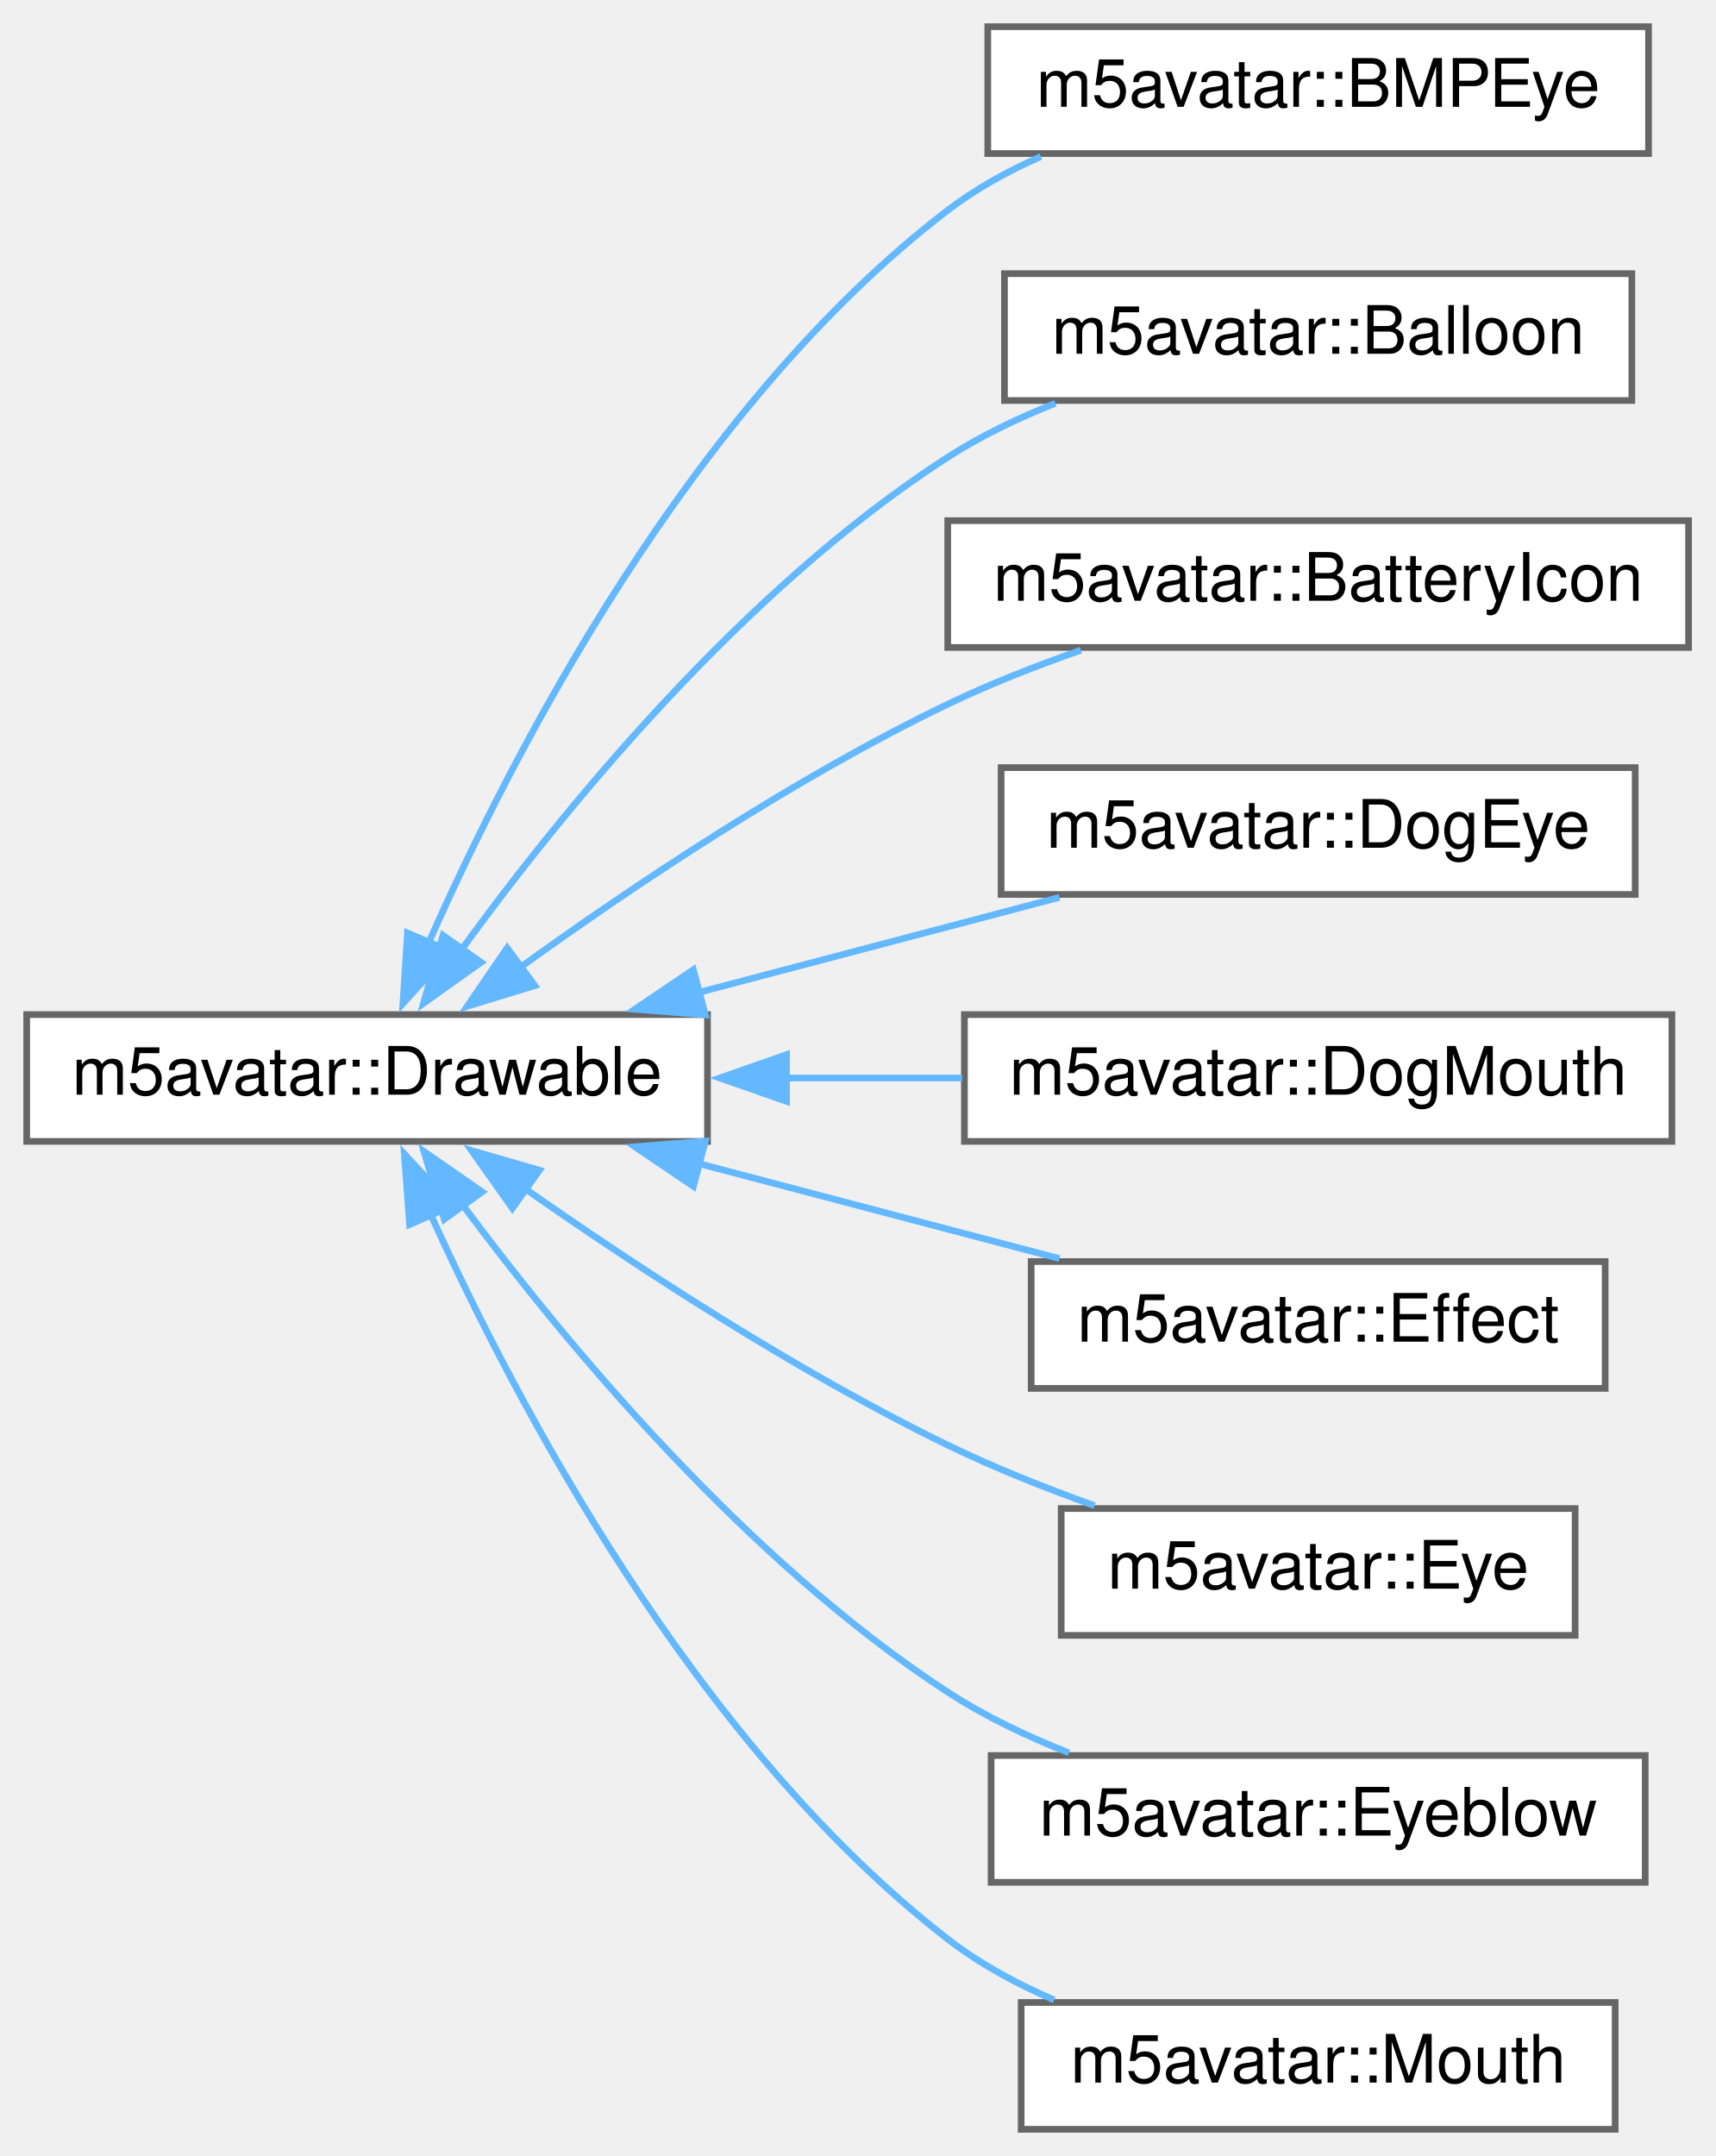
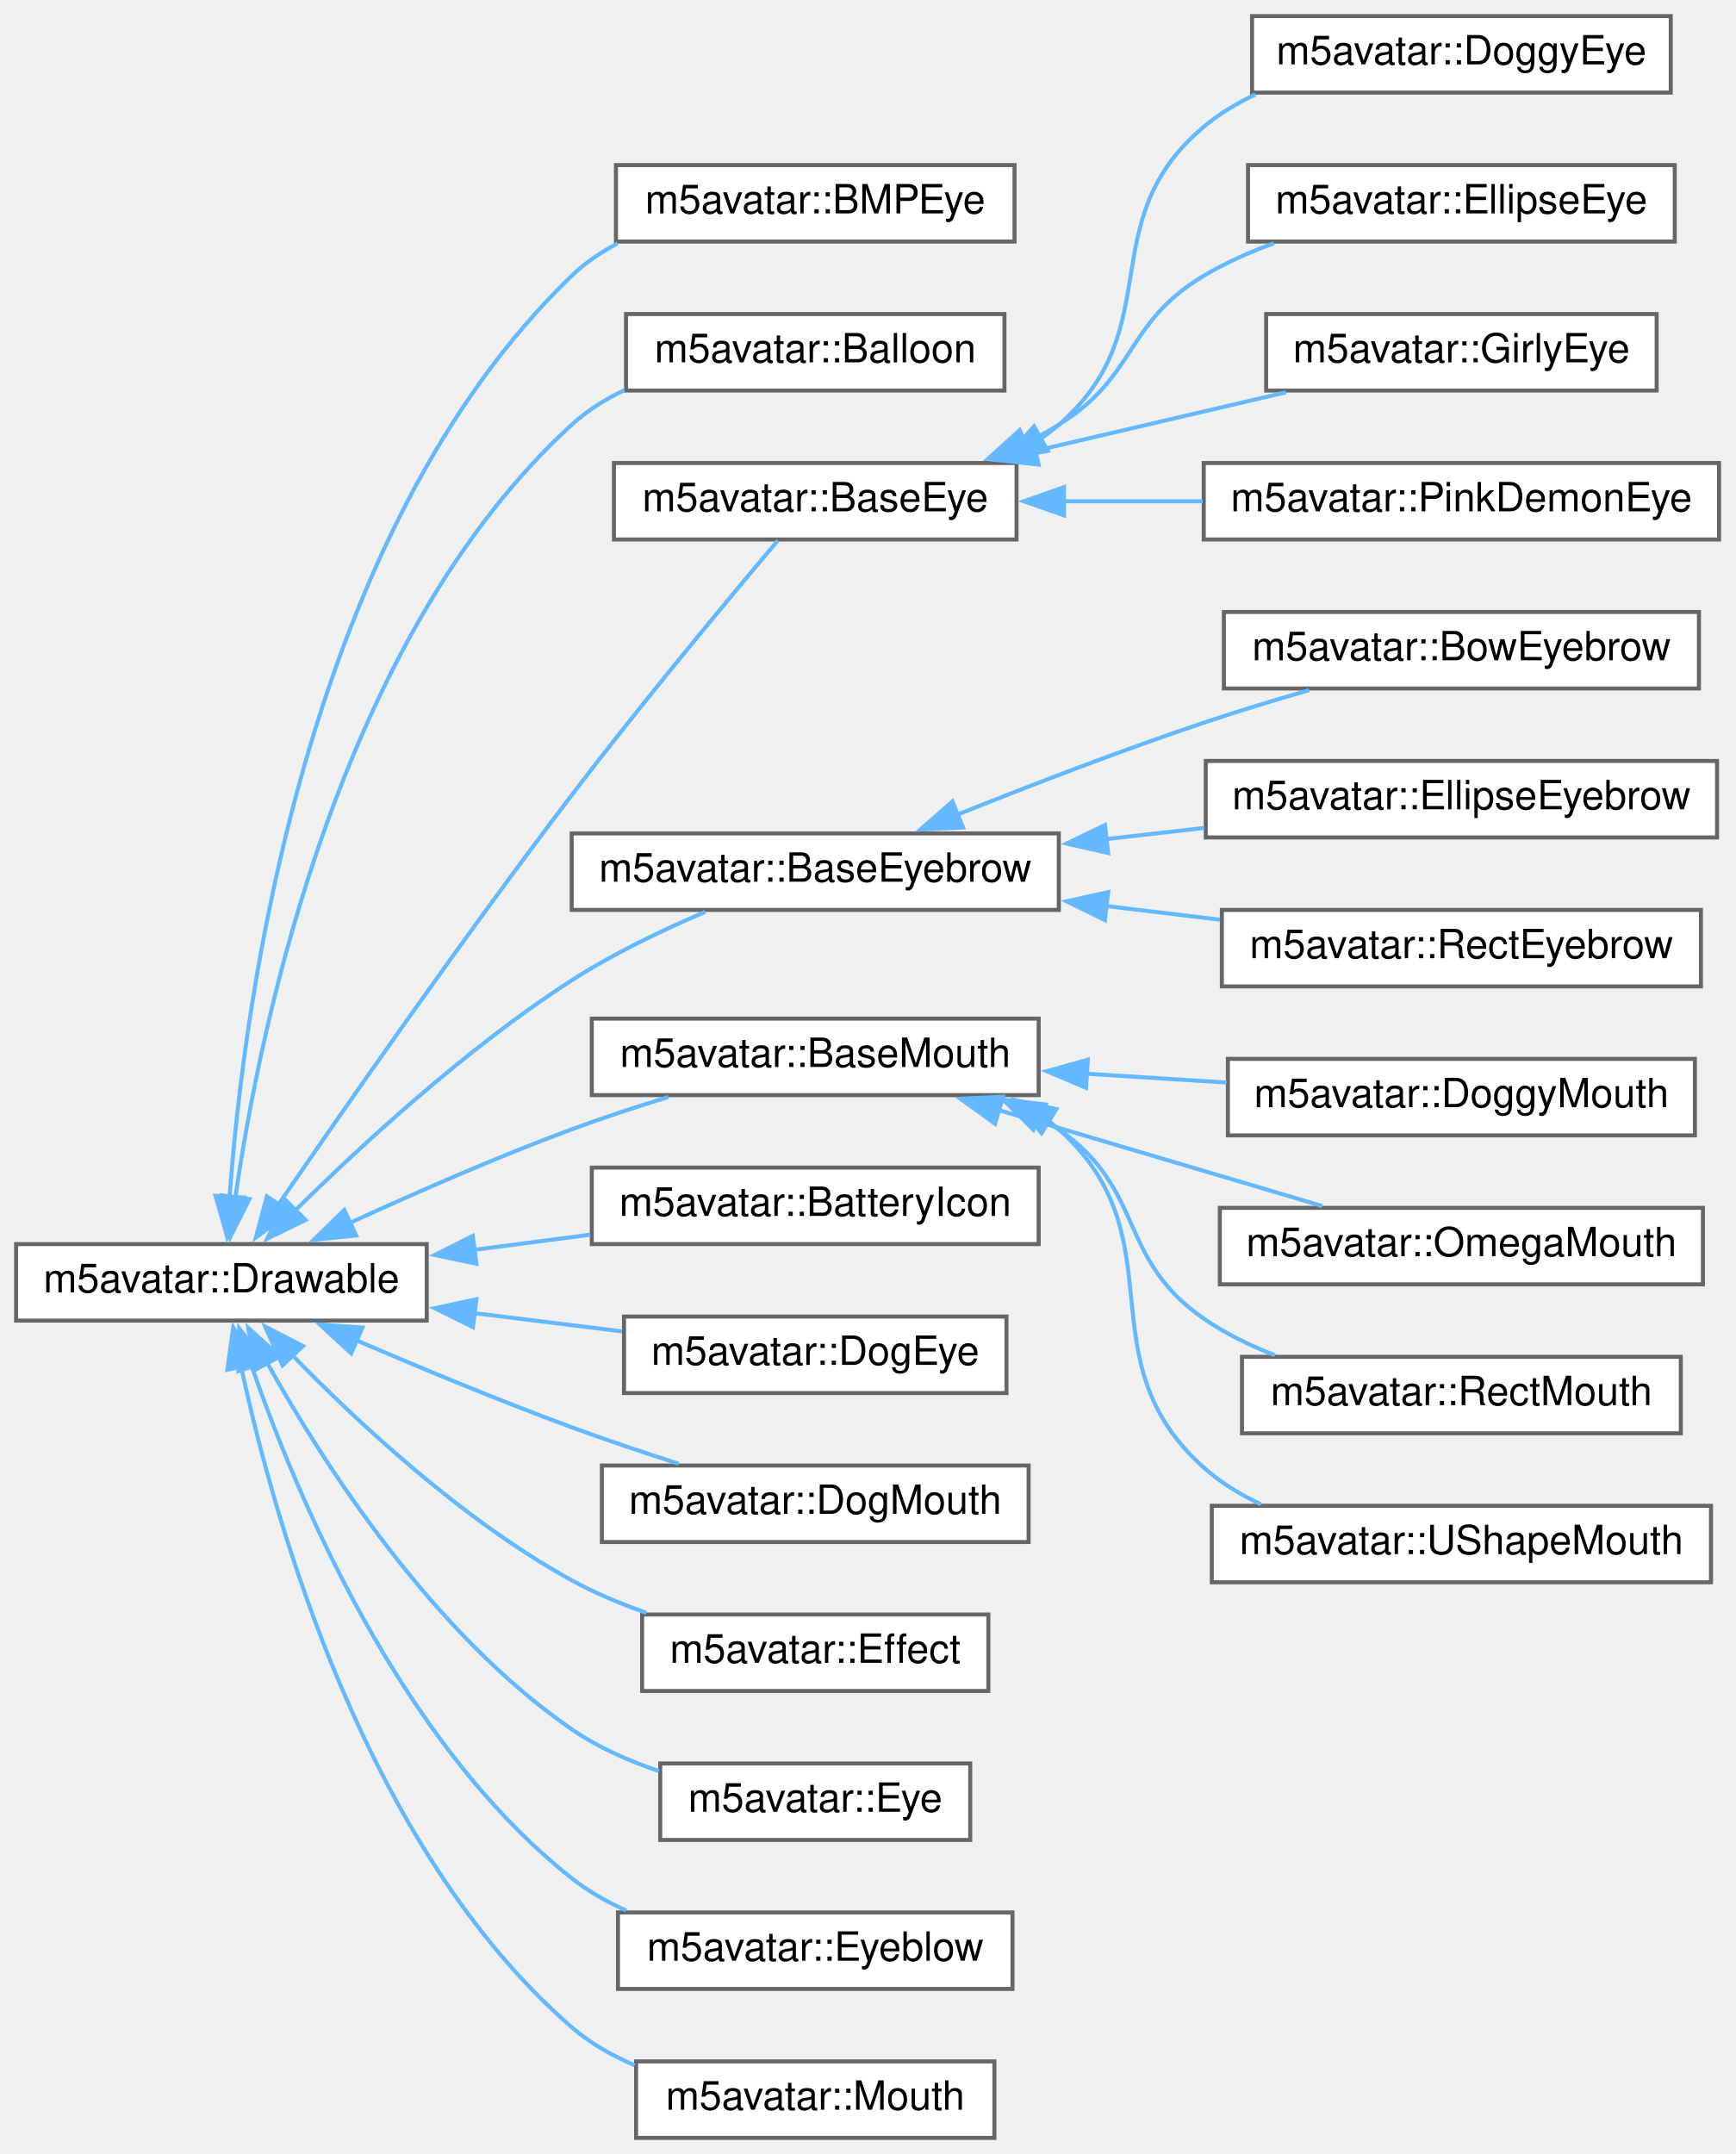
- <svg xmlns="http://www.w3.org/2000/svg" xmlns:xlink="http://www.w3.org/1999/xlink" width="257pt" height="323pt" viewBox="0.00 0.00 257.00 323.00">
-   <g id="graph0" class="graph" transform="scale(1 1) rotate(0) translate(4 319)">
+ <svg xmlns="http://www.w3.org/2000/svg" xmlns:xlink="http://www.w3.org/1999/xlink" width="431pt" height="535pt" viewBox="0.00 0.00 431.00 535.00">
+   <g id="graph0" class="graph" transform="scale(1 1) rotate(0) translate(4 531)">
    <g id="node1" class="node">
      <g id="a_node1">
        <a xlink:href="classm5avatar_1_1_drawable.html" target="_top" xlink:title=" ">
-           <polygon fill="white" stroke="#666666" points="102,-167 0,-167 0,-148 102,-148 102,-167" />
-           <text text-anchor="middle" x="51" y="-155" font-family="Helvetica,sans-Serif" font-size="10.00">m5avatar::Drawable</text>
+           <polygon fill="white" stroke="#666666" points="102,-222 0,-222 0,-203 102,-203 102,-222" />
+           <text text-anchor="middle" x="51" y="-210" font-family="Helvetica,sans-Serif" font-size="10.00">m5avatar::Drawable</text>
        </a>
      </g>
    </g>
    <g id="node2" class="node">
      <g id="a_node2">
        <a xlink:href="classm5avatar_1_1_b_m_p_eye.html" target="_top" xlink:title=" ">
-           <polygon fill="white" stroke="#666666" points="243,-315 144,-315 144,-296 243,-296 243,-315" />
-           <text text-anchor="middle" x="193.5" y="-303" font-family="Helvetica,sans-Serif" font-size="10.00">m5avatar::BMPEye</text>
+           <polygon fill="white" stroke="#666666" points="248,-490 149,-490 149,-471 248,-471 248,-490" />
+           <text text-anchor="middle" x="198.5" y="-478" font-family="Helvetica,sans-Serif" font-size="10.00">m5avatar::BMPEye</text>
        </a>
      </g>
    </g>
    <g id="edge1" class="edge">
-       <path fill="none" stroke="#63b8ff" d="M60.15,-177.58C72.72,-206.07 99.45,-258.03 138,-287.5 142.2,-290.71 146.99,-293.36 151.96,-295.55" />
-       <polygon fill="#63b8ff" stroke="#63b8ff" points="63.49,-176.49 56.37,-168.66 57.05,-179.23 63.49,-176.49" />
+       <path fill="none" stroke="#63b8ff" d="M53.02,-233.58C56.49,-281.34 71.68,-398.63 138,-462.5 141.34,-465.72 145.24,-468.36 149.41,-470.54" />
+       <polygon fill="#63b8ff" stroke="#63b8ff" points="56.53,-233.57 52.43,-223.8 49.54,-233.99 56.53,-233.57" />
    </g>
    <g id="node3" class="node">
      <g id="a_node3">
        <a xlink:href="classm5avatar_1_1_balloon.html" target="_top" xlink:title=" ">
-           <polygon fill="white" stroke="#666666" points="240.5,-278 146.5,-278 146.5,-259 240.5,-259 240.5,-278" />
-           <text text-anchor="middle" x="193.5" y="-266" font-family="Helvetica,sans-Serif" font-size="10.00">m5avatar::Balloon</text>
+           <polygon fill="white" stroke="#666666" points="245.5,-453 151.5,-453 151.5,-434 245.5,-434 245.5,-453" />
+           <text text-anchor="middle" x="198.5" y="-441" font-family="Helvetica,sans-Serif" font-size="10.00">m5avatar::Balloon</text>
        </a>
      </g>
    </g>
    <g id="edge2" class="edge">
-       <path fill="none" stroke="#63b8ff" d="M65.07,-176.63C80.3,-197.56 107.33,-230.76 138,-250.5 142.94,-253.68 148.5,-256.35 154.13,-258.58" />
-       <polygon fill="#63b8ff" stroke="#63b8ff" points="68.08,-174.83 59.45,-168.69 62.37,-178.87 68.08,-174.83" />
+       <path fill="none" stroke="#63b8ff" d="M54.47,-233.59C60.59,-276.17 80.37,-372.84 138,-425.5 141.82,-428.99 146.31,-431.81 151.06,-434.08" />
+       <polygon fill="#63b8ff" stroke="#63b8ff" points="57.95,-233.18 53.18,-223.72 51.01,-234.09 57.95,-233.18" />
    </g>
    <g id="node4" class="node">
      <g id="a_node4">
+         <a xlink:href="classm5avatar_1_1_base_eye.html" target="_top" xlink:title=" ">
+           <polygon fill="white" stroke="#666666" points="248.5,-416 148.5,-416 148.5,-397 248.5,-397 248.5,-416" />
+           <text text-anchor="middle" x="198.5" y="-404" font-family="Helvetica,sans-Serif" font-size="10.00">m5avatar::BaseEye</text>
+         </a>
+       </g>
+     </g>
+     <g id="edge3" class="edge">
+       <path fill="none" stroke="#63b8ff" d="M65.14,-231.81C81.69,-255.93 111.2,-298.32 138,-333.5 155.63,-356.65 177.51,-382.9 189.21,-396.75" />
+       <polygon fill="#63b8ff" stroke="#63b8ff" points="68.08,-229.91 59.55,-223.63 62.3,-233.86 68.08,-229.91" />
+     </g>
+     <g id="node9" class="node">
+       <g id="a_node9">
+         <a xlink:href="classm5avatar_1_1_base_eyebrow.html" target="_top" xlink:title=" ">
+           <polygon fill="white" stroke="#666666" points="259,-324 138,-324 138,-305 259,-305 259,-324" />
+           <text text-anchor="middle" x="198.5" y="-312" font-family="Helvetica,sans-Serif" font-size="10.00">m5avatar::BaseEyebrow</text>
+         </a>
+       </g>
+     </g>
+     <g id="edge8" class="edge">
+       <path fill="none" stroke="#63b8ff" d="M69,-230.02C85.53,-246.37 111.89,-270.71 138,-287.5 148.3,-294.13 160.5,-299.97 171.17,-304.51" />
+       <polygon fill="#63b8ff" stroke="#63b8ff" points="71.9,-227.98 62.37,-223.35 66.94,-232.92 71.9,-227.98" />
+     </g>
+     <g id="node13" class="node">
+       <g id="a_node13">
+         <a xlink:href="classm5avatar_1_1_base_mouth.html" target="_top" xlink:title=" ">
+           <polygon fill="white" stroke="#666666" points="254,-278 143,-278 143,-259 254,-259 254,-278" />
+           <text text-anchor="middle" x="198.5" y="-266" font-family="Helvetica,sans-Serif" font-size="10.00">m5avatar::BaseMouth</text>
+         </a>
+       </g>
+     </g>
+     <g id="edge12" class="edge">
+       <path fill="none" stroke="#63b8ff" d="M82.58,-227.1C98.84,-234.59 119.29,-243.57 138,-250.5 145.69,-253.35 154.06,-256.09 162.03,-258.54" />
+       <polygon fill="#63b8ff" stroke="#63b8ff" points="84.48,-224.13 73.93,-223.08 81.52,-230.47 84.48,-224.13" />
+     </g>
+     <g id="node18" class="node">
+       <g id="a_node18">
        <a xlink:href="classm5avatar_1_1_battery_icon.html" target="_top" xlink:title=" ">
-           <polygon fill="white" stroke="#666666" points="249,-241 138,-241 138,-222 249,-222 249,-241" />
-           <text text-anchor="middle" x="193.5" y="-229" font-family="Helvetica,sans-Serif" font-size="10.00">m5avatar::BatteryIcon</text>
-         </a>
-       </g>
-     </g>
-     <g id="edge3" class="edge">
-       <path fill="none" stroke="#63b8ff" d="M73.78,-173.95C90.63,-186.1 114.91,-202.4 138,-213.5 144.29,-216.52 151.21,-219.24 157.95,-221.59" />
-       <polygon fill="#63b8ff" stroke="#63b8ff" points="76.13,-171.34 66,-168.24 71.99,-176.98 76.13,-171.34" />
+           <polygon fill="white" stroke="#666666" points="254,-241 143,-241 143,-222 254,-222 254,-241" />
+           <text text-anchor="middle" x="198.5" y="-229" font-family="Helvetica,sans-Serif" font-size="10.00">m5avatar::BatteryIcon</text>
+         </a>
+       </g>
+     </g>
+     <g id="edge17" class="edge">
+       <path fill="none" stroke="#63b8ff" d="M113.63,-220.55C123.27,-221.81 133.17,-223.1 142.64,-224.34" />
+       <polygon fill="#63b8ff" stroke="#63b8ff" points="114.35,-217.11 103.98,-219.29 113.44,-224.05 114.35,-217.11" />
+     </g>
+     <g id="node19" class="node">
+       <g id="a_node19">
+         <a xlink:href="classm5avatar_1_1_dog_eye.html" target="_top" xlink:title=" ">
+           <polygon fill="white" stroke="#666666" points="246,-204 151,-204 151,-185 246,-185 246,-204" />
+           <text text-anchor="middle" x="198.5" y="-192" font-family="Helvetica,sans-Serif" font-size="10.00">m5avatar::DogEye</text>
+         </a>
+       </g>
+     </g>
+     <g id="edge18" class="edge">
+       <path fill="none" stroke="#63b8ff" d="M113.65,-204.87C126,-203.35 138.78,-201.76 150.53,-200.31" />
+       <polygon fill="#63b8ff" stroke="#63b8ff" points="113.48,-201.37 103.98,-206.07 114.34,-208.31 113.48,-201.37" />
+     </g>
+     <g id="node20" class="node">
+       <g id="a_node20">
+         <a xlink:href="classm5avatar_1_1_dog_mouth.html" target="_top" xlink:title=" ">
+           <polygon fill="white" stroke="#666666" points="251.5,-167 145.5,-167 145.5,-148 251.5,-148 251.5,-167" />
+           <text text-anchor="middle" x="198.5" y="-155" font-family="Helvetica,sans-Serif" font-size="10.00">m5avatar::DogMouth</text>
+         </a>
+       </g>
+     </g>
+     <g id="edge19" class="edge">
+       <path fill="none" stroke="#63b8ff" d="M84.48,-198.11C100.47,-191.24 120.11,-183.09 138,-176.5 146.55,-173.35 155.89,-170.23 164.59,-167.44" />
+       <polygon fill="#63b8ff" stroke="#63b8ff" points="83.23,-194.84 75.45,-202.04 86.02,-201.26 83.23,-194.84" />
+     </g>
+     <g id="node21" class="node">
+       <g id="a_node21">
+         <a xlink:href="classm5avatar_1_1_effect.html" target="_top" xlink:title=" ">
+           <polygon fill="white" stroke="#666666" points="241.5,-130 155.5,-130 155.5,-111 241.5,-111 241.5,-130" />
+           <text text-anchor="middle" x="198.5" y="-118" font-family="Helvetica,sans-Serif" font-size="10.00">m5avatar::Effect</text>
+         </a>
+       </g>
+     </g>
+     <g id="edge20" class="edge">
+       <path fill="none" stroke="#63b8ff" d="M68.31,-194.71C84.51,-178.01 110.8,-153.44 138,-138.5 143.77,-135.33 150.17,-132.65 156.57,-130.41" />
+       <polygon fill="#63b8ff" stroke="#63b8ff" points="66.18,-191.86 61.85,-201.53 71.26,-196.68 66.18,-191.86" />
+     </g>
+     <g id="node22" class="node">
+       <g id="a_node22">
+         <a xlink:href="classm5avatar_1_1_eye.html" target="_top" xlink:title=" ">
+           <polygon fill="white" stroke="#666666" points="237,-93 160,-93 160,-74 237,-74 237,-93" />
+           <text text-anchor="middle" x="198.5" y="-81" font-family="Helvetica,sans-Serif" font-size="10.00">m5avatar::Eye</text>
+         </a>
+       </g>
+     </g>
+     <g id="edge21" class="edge">
+       <path fill="none" stroke="#63b8ff" d="M62.41,-192.42C76.33,-167.48 103.34,-125.35 138,-101.5 144.49,-97.03 152.12,-93.65 159.7,-91.1" />
+       <polygon fill="#63b8ff" stroke="#63b8ff" points="59.33,-190.74 57.67,-201.2 65.5,-194.06 59.33,-190.74" />
+     </g>
+     <g id="node23" class="node">
+       <g id="a_node23">
+         <a xlink:href="classm5avatar_1_1_eyeblow.html" target="_top" xlink:title=" ">
+           <polygon fill="white" stroke="#666666" points="247.5,-56 149.5,-56 149.5,-37 247.5,-37 247.5,-56" />
+           <text text-anchor="middle" x="198.5" y="-44" font-family="Helvetica,sans-Serif" font-size="10.00">m5avatar::Eyeblow</text>
+         </a>
+       </g>
+     </g>
+     <g id="edge22" class="edge">
+       <path fill="none" stroke="#63b8ff" d="M58.48,-191.78C69.57,-159.73 95.21,-98.33 138,-64.5 142.06,-61.29 146.69,-58.65 151.54,-56.48" />
+       <polygon fill="#63b8ff" stroke="#63b8ff" points="55.23,-190.47 55.42,-201.07 61.88,-192.67 55.23,-190.47" />
+     </g>
+     <g id="node24" class="node">
+       <g id="a_node24">
+         <a xlink:href="classm5avatar_1_1_mouth.html" target="_top" xlink:title=" ">
+           <polygon fill="white" stroke="#666666" points="243,-19 154,-19 154,0 243,0 243,-19" />
+           <text text-anchor="middle" x="198.5" y="-7" font-family="Helvetica,sans-Serif" font-size="10.00">m5avatar::Mouth</text>
+         </a>
+       </g>
+     </g>
+     <g id="edge23" class="edge">
+       <path fill="none" stroke="#63b8ff" d="M55.89,-191.57C64.09,-153.31 86.81,-71.92 138,-27.5 142.56,-23.54 147.98,-20.45 153.65,-18.04" />
+       <polygon fill="#63b8ff" stroke="#63b8ff" points="52.47,-190.8 53.94,-201.3 59.34,-192.18 52.47,-190.8" />
    </g>
    <g id="node5" class="node">
      <g id="a_node5">
-         <a xlink:href="classm5avatar_1_1_dog_eye.html" target="_top" xlink:title=" ">
-           <polygon fill="white" stroke="#666666" points="241,-204 146,-204 146,-185 241,-185 241,-204" />
-           <text text-anchor="middle" x="193.5" y="-192" font-family="Helvetica,sans-Serif" font-size="10.00">m5avatar::DogEye</text>
+         <a xlink:href="classm5avatar_1_1_doggy_eye.html" target="_top" xlink:title=" ">
+           <polygon fill="white" stroke="#666666" points="411,-527 307,-527 307,-508 411,-508 411,-527" />
+           <text text-anchor="middle" x="359" y="-515" font-family="Helvetica,sans-Serif" font-size="10.00">m5avatar::DoggyEye</text>
        </a>
      </g>
    </g>
    <g id="edge4" class="edge">
-       <path fill="none" stroke="#63b8ff" d="M100.66,-170.31C118.37,-174.98 138.12,-180.18 154.74,-184.56" />
-       <polygon fill="#63b8ff" stroke="#63b8ff" points="101.68,-166.96 91.12,-167.8 99.89,-173.73 101.68,-166.96" />
+       <path fill="none" stroke="#63b8ff" d="M254.37,-421.94C255.98,-423.05 257.53,-424.23 259,-425.5 286.65,-449.44 266.98,-475.99 295,-499.5 298.83,-502.72 303.21,-505.36 307.83,-507.53" />
+       <polygon fill="#63b8ff" stroke="#63b8ff" points="256.27,-419 245.83,-417.17 252.86,-425.11 256.27,-419" />
    </g>
    <g id="node6" class="node">
      <g id="a_node6">
-         <a xlink:href="classm5avatar_1_1_dog_mouth.html" target="_top" xlink:title=" ">
-           <polygon fill="white" stroke="#666666" points="246.5,-167 140.5,-167 140.5,-148 246.5,-148 246.5,-167" />
-           <text text-anchor="middle" x="193.5" y="-155" font-family="Helvetica,sans-Serif" font-size="10.00">m5avatar::DogMouth</text>
+         <a xlink:href="classm5avatar_1_1_ellipse_eye.html" target="_top" xlink:title=" ">
+           <polygon fill="white" stroke="#666666" points="412,-490 306,-490 306,-471 412,-471 412,-490" />
+           <text text-anchor="middle" x="359" y="-478" font-family="Helvetica,sans-Serif" font-size="10.00">m5avatar::EllipseEye</text>
        </a>
      </g>
    </g>
    <g id="edge5" class="edge">
-       <path fill="none" stroke="#63b8ff" d="M113.75,-157.5C122.56,-157.5 131.55,-157.5 140.15,-157.5" />
-       <polygon fill="#63b8ff" stroke="#63b8ff" points="113.84,-154 103.84,-157.5 113.84,-161 113.84,-154" />
+       <path fill="none" stroke="#63b8ff" d="M250.41,-420.84C253.39,-422.27 256.28,-423.82 259,-425.5 278.51,-437.57 275.31,-450.73 295,-462.5 300.37,-465.71 306.34,-468.37 312.41,-470.57" />
+       <polygon fill="#63b8ff" stroke="#63b8ff" points="252.03,-417.73 241.45,-417.07 249.31,-424.18 252.03,-417.73" />
    </g>
    <g id="node7" class="node">
      <g id="a_node7">
-         <a xlink:href="classm5avatar_1_1_effect.html" target="_top" xlink:title=" ">
-           <polygon fill="white" stroke="#666666" points="236.5,-130 150.5,-130 150.5,-111 236.5,-111 236.5,-130" />
-           <text text-anchor="middle" x="193.5" y="-118" font-family="Helvetica,sans-Serif" font-size="10.00">m5avatar::Effect</text>
+         <a xlink:href="classm5avatar_1_1_girly_eye.html" target="_top" xlink:title=" ">
+           <polygon fill="white" stroke="#666666" points="407.5,-453 310.5,-453 310.5,-434 407.5,-434 407.5,-453" />
+           <text text-anchor="middle" x="359" y="-441" font-family="Helvetica,sans-Serif" font-size="10.00">m5avatar::GirlyEye</text>
        </a>
      </g>
    </g>
    <g id="edge6" class="edge">
-       <path fill="none" stroke="#63b8ff" d="M100.66,-144.69C118.37,-140.02 138.12,-134.82 154.74,-130.44" />
-       <polygon fill="#63b8ff" stroke="#63b8ff" points="99.89,-141.27 91.12,-147.2 101.68,-148.04 99.89,-141.27" />
+       <path fill="none" stroke="#63b8ff" d="M252.98,-418.98C273.32,-423.73 296.2,-429.07 315.41,-433.56" />
+       <polygon fill="#63b8ff" stroke="#63b8ff" points="253.98,-415.62 243.45,-416.76 252.39,-422.44 253.98,-415.62" />
    </g>
    <g id="node8" class="node">
      <g id="a_node8">
-         <a xlink:href="classm5avatar_1_1_eye.html" target="_top" xlink:title=" ">
-           <polygon fill="white" stroke="#666666" points="232,-93 155,-93 155,-74 232,-74 232,-93" />
-           <text text-anchor="middle" x="193.5" y="-81" font-family="Helvetica,sans-Serif" font-size="10.00">m5avatar::Eye</text>
+         <a xlink:href="classm5avatar_1_1_pink_demon_eye.html" target="_top" xlink:title=" ">
+           <polygon fill="white" stroke="#666666" points="423,-416 295,-416 295,-397 423,-397 423,-416" />
+           <text text-anchor="middle" x="359" y="-404" font-family="Helvetica,sans-Serif" font-size="10.00">m5avatar::PinkDemonEye</text>
        </a>
      </g>
    </g>
    <g id="edge7" class="edge">
-       <path fill="none" stroke="#63b8ff" d="M74.47,-141.06C91.34,-129.24 115.35,-113.51 138,-102.5 144.94,-99.13 152.64,-96.07 160,-93.43" />
-       <polygon fill="#63b8ff" stroke="#63b8ff" points="72.77,-137.98 66.65,-146.63 76.83,-143.68 72.77,-137.98" />
-     </g>
-     <g id="node9" class="node">
-       <g id="a_node9">
-         <a xlink:href="classm5avatar_1_1_eyeblow.html" target="_top" xlink:title=" ">
-           <polygon fill="white" stroke="#666666" points="242.5,-56 144.5,-56 144.5,-37 242.5,-37 242.5,-56" />
-           <text text-anchor="middle" x="193.5" y="-44" font-family="Helvetica,sans-Serif" font-size="10.00">m5avatar::Eyeblow</text>
-         </a>
-       </g>
-     </g>
-     <g id="edge8" class="edge">
-       <path fill="none" stroke="#63b8ff" d="M65.39,-138.39C80.75,-117.76 107.75,-85.2 138,-65.5 143.54,-61.89 149.85,-58.88 156.16,-56.4" />
-       <polygon fill="#63b8ff" stroke="#63b8ff" points="62.56,-136.33 59.52,-146.49 68.23,-140.44 62.56,-136.33" />
+       <path fill="none" stroke="#63b8ff" d="M259.94,-406.5C271.33,-406.5 283.26,-406.5 294.73,-406.5" />
+       <polygon fill="#63b8ff" stroke="#63b8ff" points="260.3,-403 250.3,-406.5 260.3,-410 260.3,-403" />
    </g>
    <g id="node10" class="node">
      <g id="a_node10">
-         <a xlink:href="classm5avatar_1_1_mouth.html" target="_top" xlink:title=" ">
-           <polygon fill="white" stroke="#666666" points="238,-19 149,-19 149,0 238,0 238,-19" />
-           <text text-anchor="middle" x="193.5" y="-7" font-family="Helvetica,sans-Serif" font-size="10.00">m5avatar::Mouth</text>
+         <a xlink:href="classm5avatar_1_1_bow_eyebrow.html" target="_top" xlink:title=" ">
+           <polygon fill="white" stroke="#666666" points="418,-379 300,-379 300,-360 418,-360 418,-379" />
+           <text text-anchor="middle" x="359" y="-367" font-family="Helvetica,sans-Serif" font-size="10.00">m5avatar::BowEyebrow</text>
        </a>
      </g>
    </g>
    <g id="edge9" class="edge">
-       <path fill="none" stroke="#63b8ff" d="M60.45,-137.24C73.22,-108.99 100.04,-57.91 138,-28.5 142.75,-24.82 148.27,-21.82 153.94,-19.38" />
-       <polygon fill="#63b8ff" stroke="#63b8ff" points="57.37,-135.55 56.58,-146.12 63.78,-138.35 57.37,-135.55" />
+       <path fill="none" stroke="#63b8ff" d="M233.82,-328.67C251.88,-335.91 274.48,-344.61 295,-351.5 303.41,-354.32 312.55,-357.1 321.18,-359.59" />
+       <polygon fill="#63b8ff" stroke="#63b8ff" points="235.21,-325.46 224.62,-324.95 232.58,-331.95 235.21,-325.46" />
+     </g>
+     <g id="node11" class="node">
+       <g id="a_node11">
+         <a xlink:href="classm5avatar_1_1_ellipse_eyebrow.html" target="_top" xlink:title=" ">
+           <polygon fill="white" stroke="#666666" points="422.5,-342 295.5,-342 295.5,-323 422.5,-323 422.5,-342" />
+           <text text-anchor="middle" x="359" y="-330" font-family="Helvetica,sans-Serif" font-size="10.00">m5avatar::EllipseEyebrow</text>
+         </a>
+       </g>
+     </g>
+     <g id="edge10" class="edge">
+       <path fill="none" stroke="#63b8ff" d="M270.77,-322.59C278.88,-323.51 287.1,-324.45 295.09,-325.36" />
+       <polygon fill="#63b8ff" stroke="#63b8ff" points="271.26,-319.13 260.93,-321.48 270.47,-326.08 271.26,-319.13" />
+     </g>
+     <g id="node12" class="node">
+       <g id="a_node12">
+         <a xlink:href="classm5avatar_1_1_rect_eyebrow.html" target="_top" xlink:title=" ">
+           <polygon fill="white" stroke="#666666" points="418.5,-305 299.5,-305 299.5,-286 418.5,-286 418.5,-305" />
+           <text text-anchor="middle" x="359" y="-293" font-family="Helvetica,sans-Serif" font-size="10.00">m5avatar::RectEyebrow</text>
+         </a>
+       </g>
+     </g>
+     <g id="edge11" class="edge">
+       <path fill="none" stroke="#63b8ff" d="M270.82,-305.95C280.26,-304.82 289.85,-303.67 299.04,-302.57" />
+       <polygon fill="#63b8ff" stroke="#63b8ff" points="270.44,-302.47 260.92,-307.14 271.27,-309.42 270.44,-302.47" />
+     </g>
+     <g id="node14" class="node">
+       <g id="a_node14">
+         <a xlink:href="classm5avatar_1_1_doggy_mouth.html" target="_top" xlink:title=" ">
+           <polygon fill="white" stroke="#666666" points="417,-268 301,-268 301,-249 417,-249 417,-268" />
+           <text text-anchor="middle" x="359" y="-256" font-family="Helvetica,sans-Serif" font-size="10.00">m5avatar::DoggyMouth</text>
+         </a>
+       </g>
+     </g>
+     <g id="edge13" class="edge">
+       <path fill="none" stroke="#63b8ff" d="M265.89,-264.31C277.45,-263.58 289.39,-262.83 300.68,-262.12" />
+       <polygon fill="#63b8ff" stroke="#63b8ff" points="265.76,-260.81 256,-264.94 266.2,-267.8 265.76,-260.81" />
+     </g>
+     <g id="node15" class="node">
+       <g id="a_node15">
+         <a xlink:href="classm5avatar_1_1_omega_mouth.html" target="_top" xlink:title=" ">
+           <polygon fill="white" stroke="#666666" points="419,-231 299,-231 299,-212 419,-212 419,-231" />
+           <text text-anchor="middle" x="359" y="-219" font-family="Helvetica,sans-Serif" font-size="10.00">m5avatar::OmegaMouth</text>
+         </a>
+       </g>
+     </g>
+     <g id="edge14" class="edge">
+       <path fill="none" stroke="#63b8ff" d="M244,-255.3C269.51,-247.74 301.02,-238.4 324.43,-231.45" />
+       <polygon fill="#63b8ff" stroke="#63b8ff" points="243.16,-251.9 234.56,-258.1 245.15,-258.61 243.16,-251.9" />
+     </g>
+     <g id="node16" class="node">
+       <g id="a_node16">
+         <a xlink:href="classm5avatar_1_1_rect_mouth.html" target="_top" xlink:title=" ">
+           <polygon fill="white" stroke="#666666" points="413.5,-194 304.5,-194 304.5,-175 413.5,-175 413.5,-194" />
+           <text text-anchor="middle" x="359" y="-182" font-family="Helvetica,sans-Serif" font-size="10.00">m5avatar::RectMouth</text>
+         </a>
+       </g>
+     </g>
+     <g id="edge15" class="edge">
+       <path fill="none" stroke="#63b8ff" d="M254.05,-253.6C255.76,-252.63 257.41,-251.6 259,-250.5 280.64,-235.52 273.36,-218.47 295,-203.5 300.36,-199.8 306.45,-196.8 312.69,-194.38" />
+       <polygon fill="#63b8ff" stroke="#63b8ff" points="252.7,-250.37 245.21,-257.86 255.74,-256.68 252.7,-250.37" />
+     </g>
+     <g id="node17" class="node">
+       <g id="a_node17">
+         <a xlink:href="classm5avatar_1_1_u_shape_mouth.html" target="_top" xlink:title=" ">
+           <polygon fill="white" stroke="#666666" points="421,-157 297,-157 297,-138 421,-138 421,-157" />
+           <text text-anchor="middle" x="359" y="-145" font-family="Helvetica,sans-Serif" font-size="10.00">m5avatar::UShapeMouth</text>
+         </a>
+       </g>
+     </g>
+     <g id="edge16" class="edge">
+       <path fill="none" stroke="#63b8ff" d="M256.55,-252.54C257.39,-251.89 258.21,-251.21 259,-250.5 289.27,-223.42 264.72,-193.57 295,-166.5 299.17,-162.77 304.06,-159.77 309.23,-157.36" />
+       <polygon fill="#63b8ff" stroke="#63b8ff" points="254.72,-249.55 248.04,-257.78 258.39,-255.52 254.72,-249.55" />
    </g>
  </g>
</svg>
